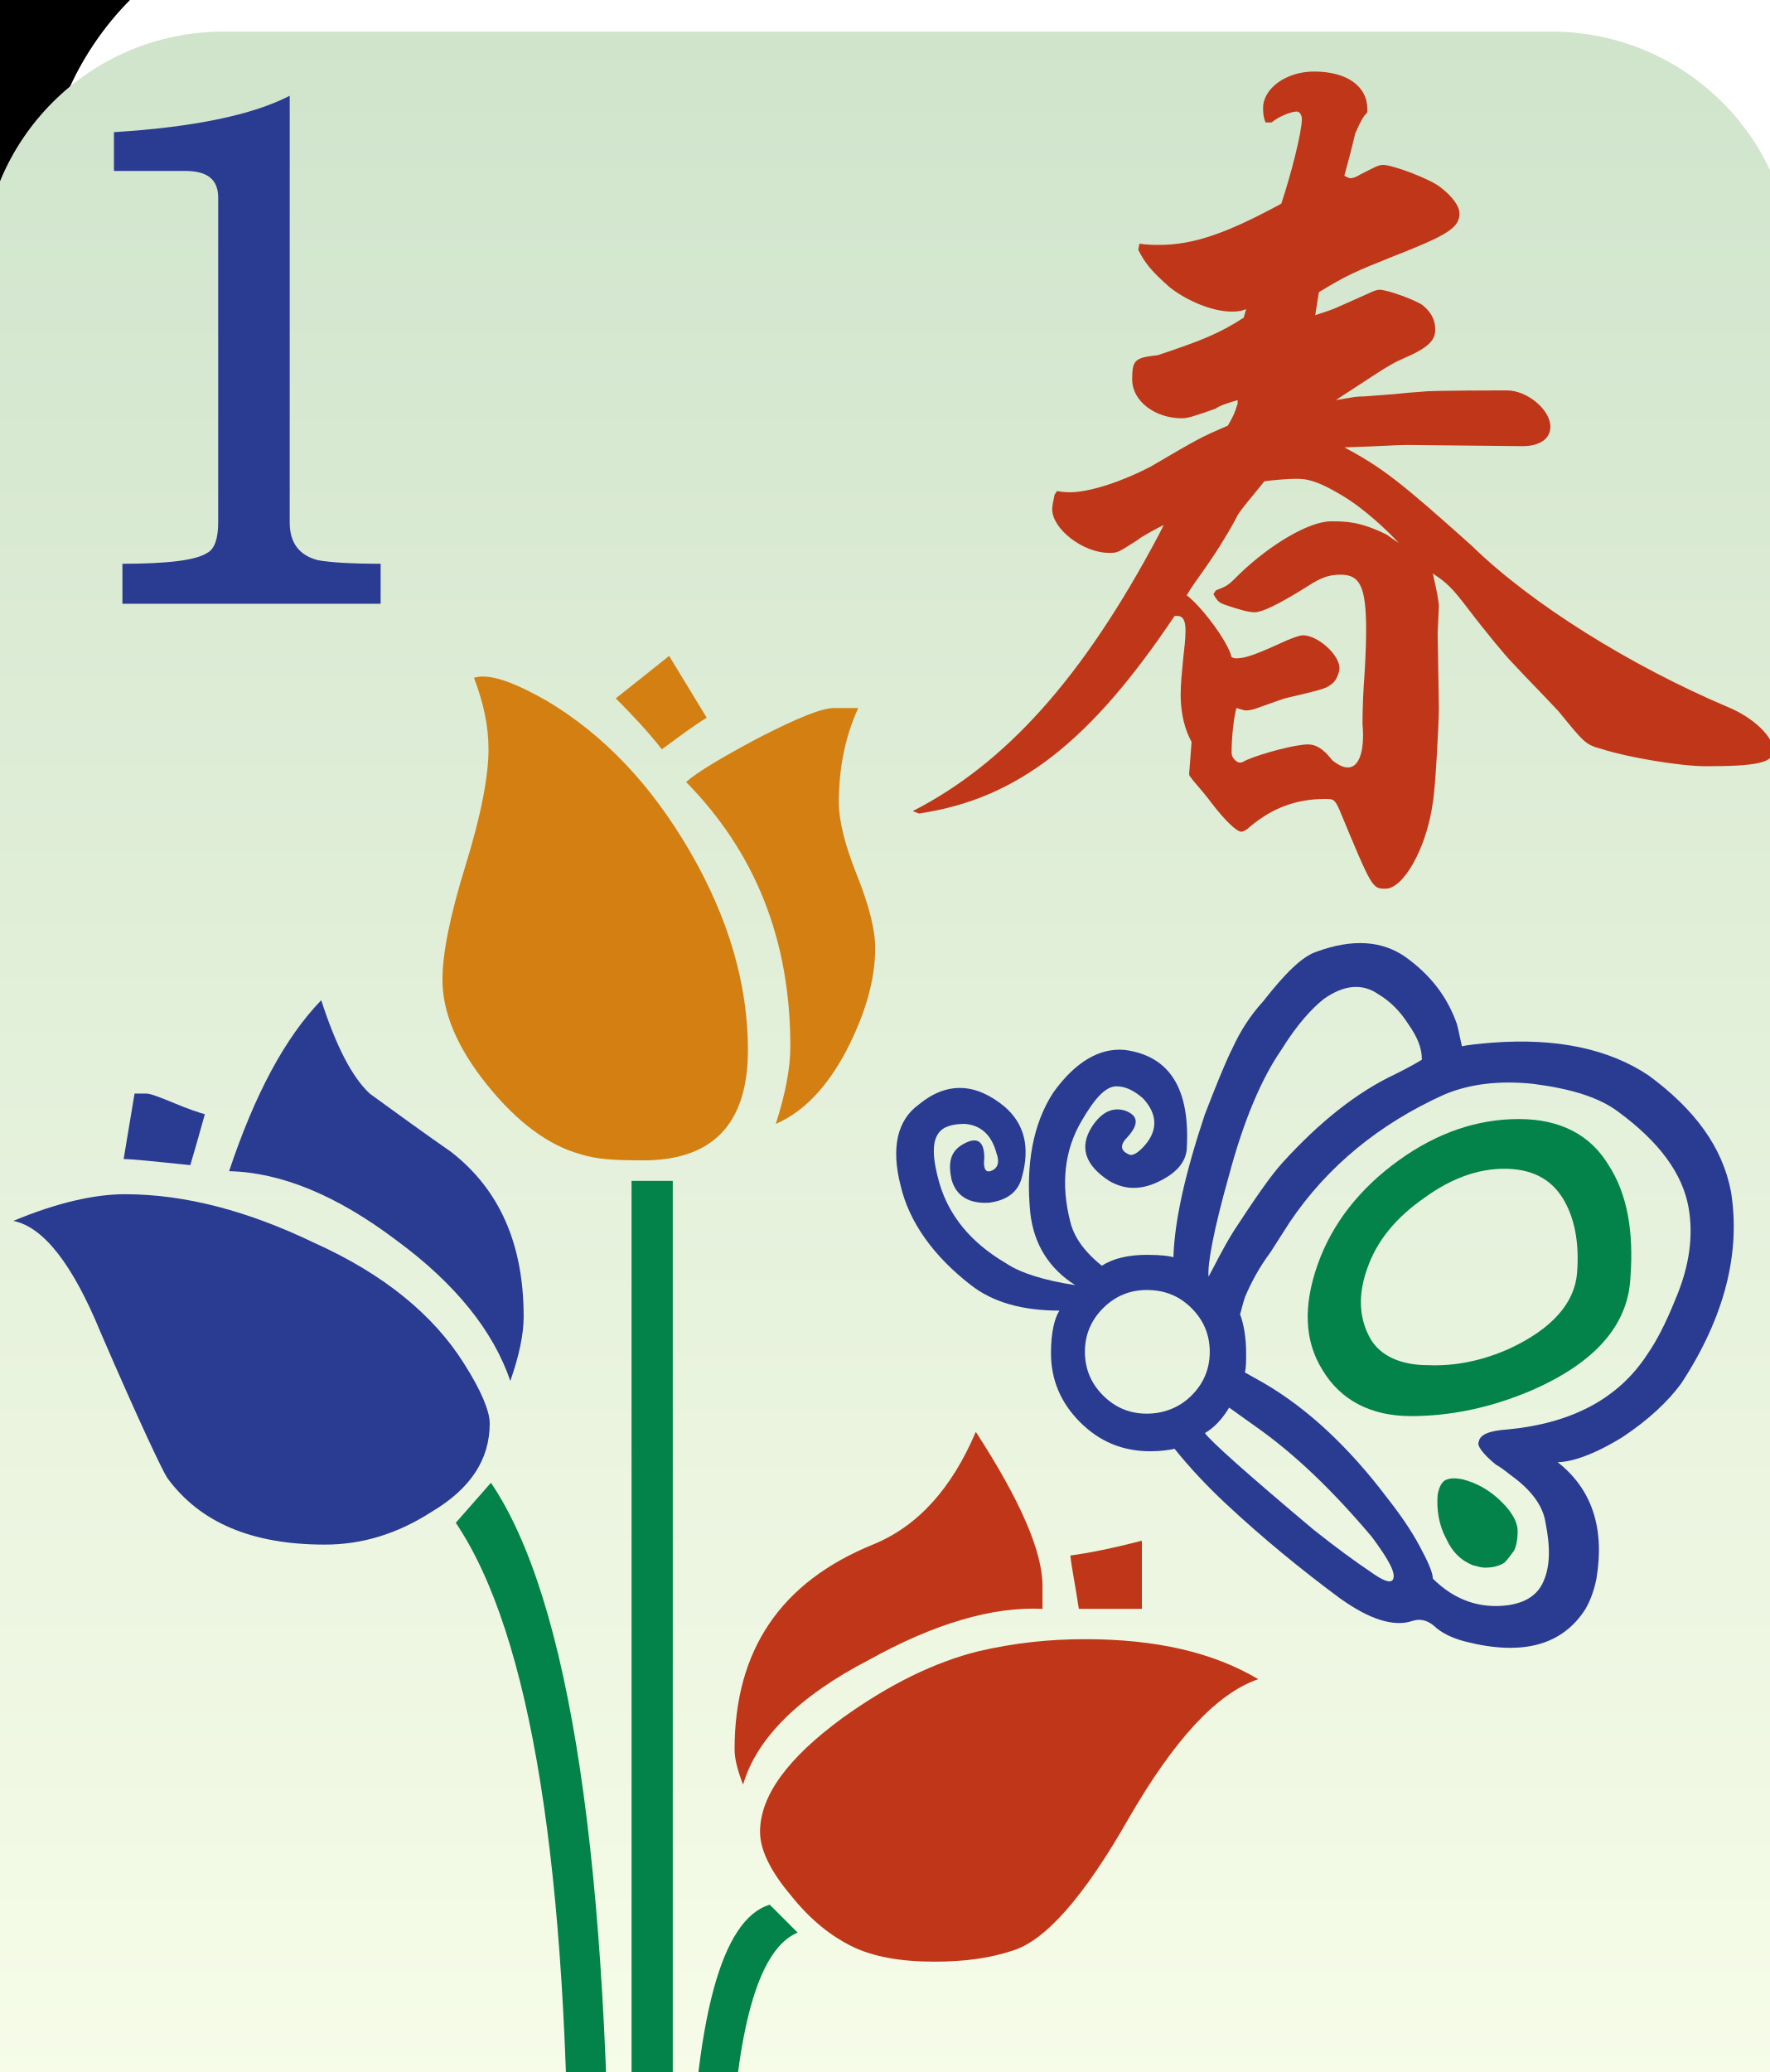
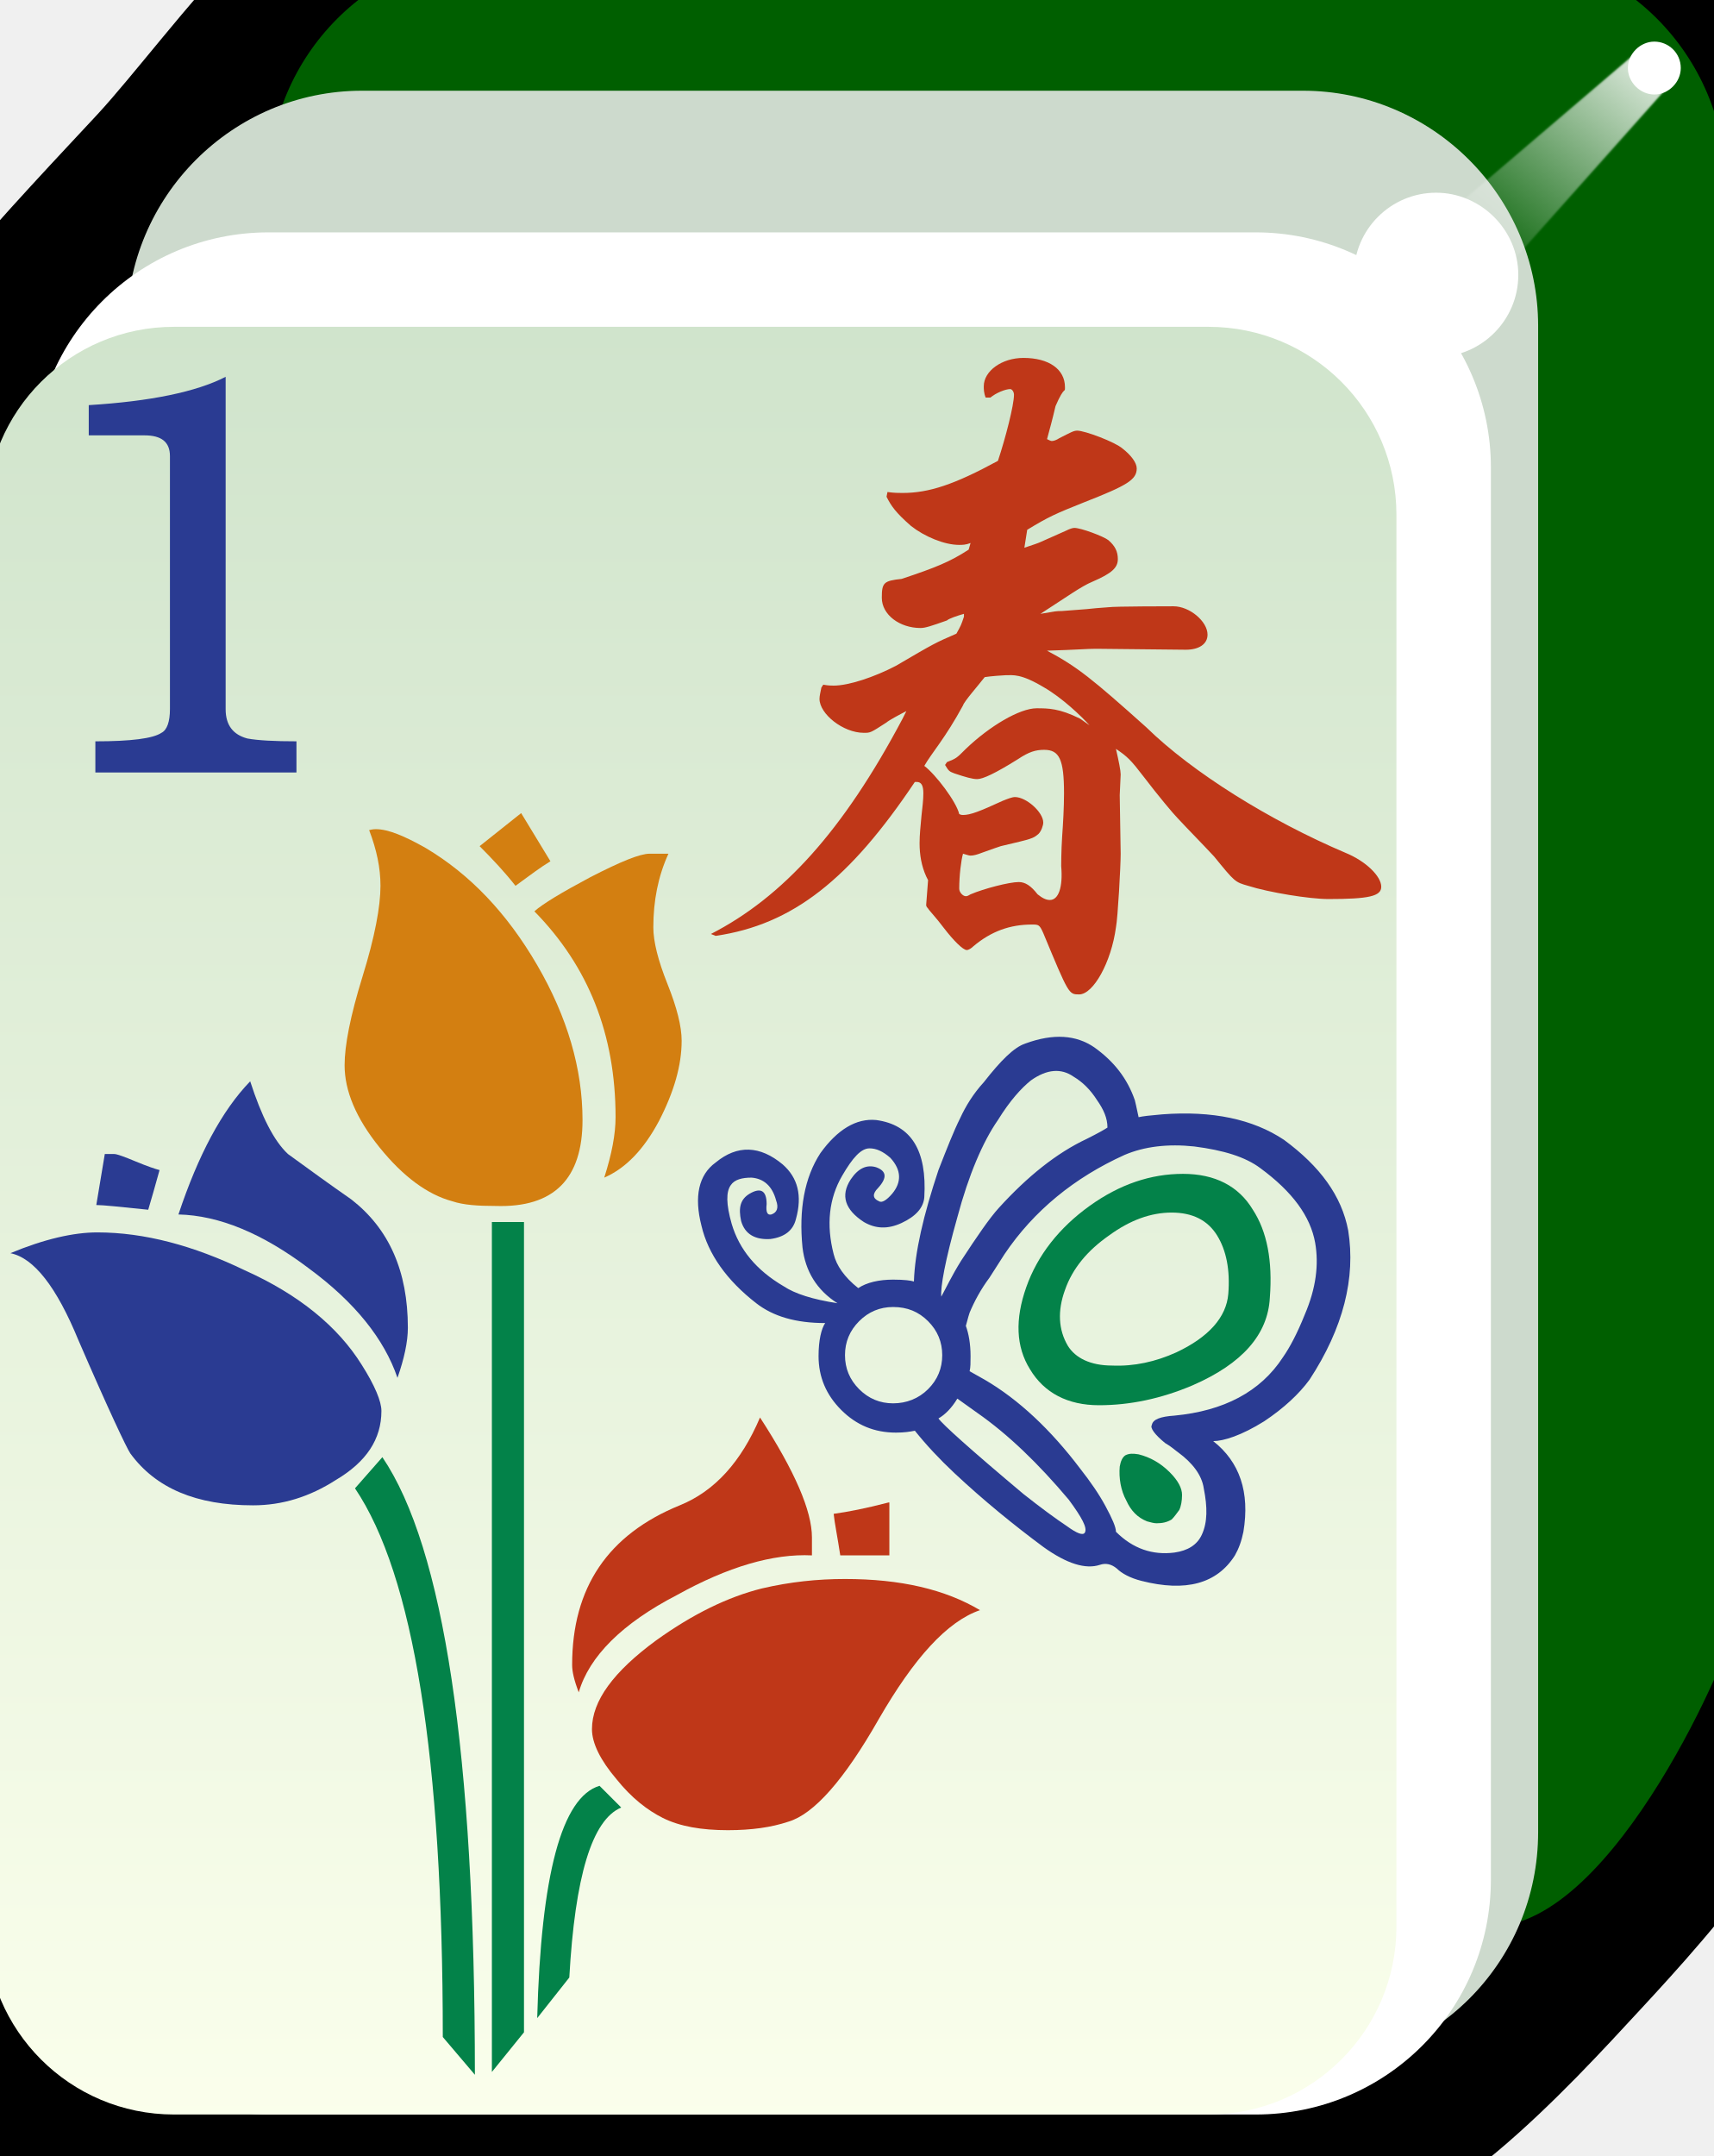
- <svg xmlns="http://www.w3.org/2000/svg" viewBox="-177.2 343.9 146.0 170.9">
+ <svg xmlns="http://www.w3.org/2000/svg" viewBox="-177.2 311.9 181.5 228.3">
  <style type="text/css">
	.st0{enable-background:new    ;}
	.st1{fill:#005F00;}
	.st2{fill:#CDDACD;}
	.st3{fill:#FFFFFF;}
	.st4{fill:url(#rect3008_1_);}
	.st5{filter:url(#filter3970-5);}
	.st6{fill:url(#SVGID_1_);}
	.st7{fill:#2A3B92;}
	.st8{fill:#038249;}
	.st9{fill:#D37F11;}
	.st10{fill:#BF3718;}
</style>
  <switch>
    <g>
      <filter height="1.215" width="1.217" id="filter3970-5" x="-0.109" y="-0.108" color-interpolation-filters="sRGB">
        <feGaussianBlur stdDeviation="0.128" id="feGaussianBlur3972-8" />
      </filter>
      <g id="g4146" transform="translate(39.76832,209.7179)">
		</g>
      <g id="g4630" transform="matrix(1.000594,0,0,1,-1.375807,203.4062)" class="st0">
        <g id="g3062">
          <path id="rect4031" d="M-131.2,90.5l46.1,0.2l68.4-0.2c22.9-0.1,36.1,15.9,36.1,40.4v154.6c0,12.3-14,27.7-21.4,35.7      s-22.1,24.3-33.6,24.3h-113c-22.9,0-41.3-5.6-41.3-30.2l-0.3-162.3c0-6.4,17.3-24.3,24.8-32.4C-158,112.6-142.7,90.4-131.2,90.5      L-131.2,90.5z" />
          <path id="rect3767" class="st1" d="M-122.4,103.2h104.5c13.8,0,24.8,11.1,24.9,24.9l0.9,152.4c0,2-12.6,32-25.8,32h-104.5      c-13.8,0-24.9-11.1-24.9-24.9V128.1C-147.3,114.3-136.2,103.2-122.4,103.2L-122.4,103.2z" />
          <path id="rect3861" class="st2" d="M-137.4,118.1h99.6c13.7,0,24.9,11.2,24.9,24.9v159.5c0,13.8-11.1,24.9-24.9,24.9h-99.6      c-13.7,0-24.9-11.2-24.9-24.9V143.1C-162.3,129.3-151.1,118.1-137.4,118.1z" />
          <path id="rect3765" class="st3" d="M-147.3,133.1h104.5c13.7,0,24.9,11.2,24.9,24.9v149.5c0,13.8-11.1,24.9-24.9,24.9h-104.5      c-13.7,0-24.9-11.2-24.9-24.9V158C-172.2,144.3-161.1,133.1-147.3,133.1z" />
          <linearGradient id="rect3008_1_" gradientUnits="userSpaceOnUse" x1="-324.883" y1="569.587" x2="-324.883" y2="531.068" gradientTransform="matrix(4.9807 0 0 -4.9841 1515.62 2981.961)">
            <stop offset="0" style="stop-color:#D0E4CC" />
            <stop offset="1" style="stop-color:#FBFFEC" />
          </linearGradient>
          <path id="rect3008" class="st4" d="M-157.3,143.1h109.5c11,0,19.9,8.9,19.9,19.9v149.5c0,11-8.9,19.9-19.9,19.9h-109.5      c-11,0-19.9-8.9-19.9-19.9V163C-177.2,152-168.3,143.1-157.3,143.1z" />
          <path id="path3932" class="st3" d="M2.2,115.7c0,1.5-1.3,2.8-2.8,2.8s-2.8-1.3-2.8-2.8s1.3-2.8,2.8-2.8S2.2,114.1,2.2,115.7z" />
          <g id="path3936" class="st5">
            <linearGradient id="SVGID_1_" gradientUnits="userSpaceOnUse" x1="-315.771" y1="590.47" x2="-318.887" y2="587.001" gradientTransform="matrix(7.1013 0 0 -6.6887 2243.616 4061.265)">
              <stop offset="0" style="stop-color:#FFFFFF" />
              <stop offset="1" style="stop-color:#FFFFFF;stop-opacity:0" />
            </linearGradient>
            <polygon class="st6" points="-2.8,114.3 -31.6,138.9 -23.4,144.9 1.8,116.6      " />
          </g>
          <path id="path3882" class="st3" d="M-15,137.6c0,4.8-3.9,8.7-8.7,8.7c-4.8,0-8.7-3.9-8.7-8.7c0,0,0,0,0,0c0-4.8,3.9-8.7,8.7-8.7      C-19,128.9-15,132.8-15,137.6C-15,137.6-15,137.6-15,137.6z" />
        </g>
      </g>
      <g>
        <path class="st7" d="M-43.3,462.4c2.1-1.4,3.7-2.9,4.8-4.4c3.6-5.5,4.9-10.8,4.1-15.8c-0.7-3.7-3-6.8-6.8-9.6     c-3.3-2.2-7.6-3.1-12.9-2.7c-1.2,0.1-2.1,0.2-2.5,0.3c-0.1-0.4-0.2-1-0.4-1.8c-0.8-2.3-2.2-4.1-4.3-5.6c-1.9-1.3-4.3-1.5-7.3-0.4     c-1.2,0.4-2.6,1.8-4.4,4.1c-1.1,1.2-1.9,2.5-2.5,3.8c-0.7,1.4-1.4,3.2-2.3,5.5c-1.6,4.8-2.5,8.7-2.6,11.8c-0.3-0.1-1-0.2-2.2-0.2     c-1.5,0-2.8,0.3-3.7,0.9c-1.5-1.2-2.3-2.4-2.6-3.6c-0.8-3.1-0.5-5.9,0.9-8.3c1.1-1.9,2-2.9,2.9-2.9c0.7,0,1.4,0.3,2.2,1     c1.2,1.3,1.2,2.6,0.2,3.8c-0.6,0.7-1.1,1-1.4,0.8c-0.7-0.3-0.7-0.8-0.1-1.4c1-1.1,0.9-1.8-0.2-2.2c-1-0.3-1.9,0.1-2.7,1.3     c-1.1,1.7-0.6,3.2,1.4,4.5c1.2,0.7,2.5,0.8,4,0.1c1.5-0.7,2.3-1.6,2.4-2.7c0.3-5-1.4-7.7-5.1-8.2c-2.1-0.2-4.1,1-5.9,3.5     c-1.7,2.6-2.3,6-1.9,10c0.3,2.5,1.5,4.5,3.7,5.9c-2.6-0.4-4.5-1-5.7-1.8c-2.9-1.7-4.7-3.9-5.5-6.6c-0.6-2.1-0.6-3.4-0.1-4.1     c0.4-0.6,1.2-0.8,2.2-0.8c1.3,0.1,2.2,0.9,2.6,2.4c0.3,0.8,0.1,1.3-0.5,1.5c-0.4,0.1-0.6-0.2-0.5-1.1c0-1.4-0.6-1.8-1.8-1.1     c-1,0.6-1.2,1.5-0.9,2.9c0.4,1.4,1.5,2,3.1,1.9c1.5-0.2,2.4-0.9,2.7-2.1c0.7-2.5,0.2-4.4-1.4-5.8c-2.4-2-4.8-2.1-7.1-0.2     c-1.8,1.3-2.3,3.6-1.5,6.7c0.7,3,2.7,5.8,5.8,8.2c1.8,1.4,4.2,2.1,7.3,2.1c-0.4,0.6-0.7,1.8-0.7,3.5c0,2.2,0.8,4.1,2.4,5.7     c1.6,1.6,3.5,2.4,5.8,2.4c0.9,0,1.5-0.1,2-0.2c1.2,1.5,2.6,3,4.2,4.5c3.1,2.9,6.3,5.5,9.4,7.8c2.5,1.8,4.5,2.4,6,1.9     c0.6-0.2,1.2-0.1,1.8,0.4c0.5,0.5,1.4,1,2.6,1.3c4.7,1.2,8,0.3,9.9-2.7c0.4-0.7,0.7-1.5,0.9-2.5c0.7-4.2-0.4-7.4-3.2-9.6     C-47.6,464.5-45.7,463.9-43.3,462.4z M-75.8,440.8c1.2-4.5,2.7-8,4.3-10.3c1.3-2.1,2.5-3.4,3.5-4.2c1.7-1.2,3.2-1.3,4.5-0.4     c1,0.6,1.8,1.4,2.5,2.5c0.7,1,1.1,1.9,1.1,2.9c-0.3,0.2-1,0.6-2.2,1.2c-3.2,1.5-6.3,4-9.3,7.3c-1,1.1-2.3,3-4,5.6     c-1,1.6-1.6,2.9-2.1,3.8C-77.6,448.2-77.1,445.4-75.8,440.8z M-82.6,460.5c-1.4,0-2.6-0.5-3.6-1.5c-1-1-1.5-2.2-1.5-3.6     c0-1.4,0.5-2.6,1.5-3.6c1-1,2.2-1.5,3.6-1.5c1.5,0,2.7,0.5,3.7,1.5c1,1,1.5,2.2,1.5,3.6c0,1.4-0.5,2.6-1.5,3.6     C-79.9,460-81.2,460.5-82.6,460.5z M-62.3,474.2c-0.2,0.3-0.8,0.1-1.9-0.7c-1.2-0.8-2.7-1.9-4.6-3.4c-5.6-4.7-8.6-7.4-9-8     c0.7-0.4,1.4-1.1,2-2.1l2.1,1.5c3.3,2.3,6.5,5.4,9.7,9.2C-62.6,472.6-62,473.7-62.3,474.2z M-53.8,464.7c0.7,0.4,1.1,0.8,1.4,1     c1.5,1.1,2.5,2.4,2.7,3.8c0.4,2,0.4,3.6-0.2,4.9c-0.5,1.1-1.5,1.7-2.9,1.9c-2.3,0.3-4.4-0.4-6.2-2.2c0-0.5-0.4-1.4-1.1-2.7     c-0.7-1.3-1.6-2.6-2.7-4c-3.1-4.1-6.5-7.3-10.1-9.4l-1.6-0.9c0.1-0.4,0.1-0.9,0.1-1.6c0-1.3-0.2-2.4-0.5-3.2     c0.1-0.3,0.2-0.8,0.4-1.4c0.5-1.2,1.2-2.5,2.1-3.7l1.6-2.5c3.1-4.6,7.4-8.1,12.7-10.5c2.1-0.9,4.6-1.2,7.4-0.9     c3.1,0.4,5.4,1.1,7,2.3c3.4,2.5,5.3,5.1,5.8,7.9c0.4,2.3,0.1,4.8-1.1,7.6c-0.8,2-1.6,3.5-2.3,4.5c-2.4,3.7-6.3,5.7-11.5,6.2     c-1.5,0.1-2.3,0.4-2.4,1C-55.4,463.1-54.9,463.8-53.8,464.7z" />
        <polygon class="st8" points="-125.1,531.3 -121.7,527.1 -121.7,441.3 -125.1,441.3    " />
        <path class="st9" d="M-115.5,430.5c0-5.4-1.6-10.9-4.8-16.4c-3.2-5.5-7.1-9.6-11.8-12.4c-2.3-1.3-4-2-5.3-2c-0.1,0-0.3,0-0.7,0.1     c0.8,2.1,1.2,4,1.2,5.9c0,2.2-0.6,5.4-1.9,9.6c-1.3,4.2-1.9,7.3-1.9,9.4c0,2.7,1.2,5.6,3.7,8.7c2.5,3.1,5.1,5,7.7,5.7     c1.2,0.4,2.7,0.5,4.6,0.5C-118.5,439.8-115.5,436.7-115.5,430.5z" />
        <path class="st8" d="M-58,466c-0.3,0.2-0.5,0.6-0.6,1.2c-0.1,1.2,0.1,2.5,0.7,3.6c0.5,1.1,1.2,1.8,2.2,2.2c0.4,0.1,0.7,0.2,1,0.2     c0.6,0,1.1-0.1,1.6-0.4c0.3-0.3,0.5-0.6,0.8-1c0.2-0.4,0.3-1,0.3-1.6c0-0.7-0.4-1.5-1.3-2.4c-1-1-2.1-1.6-3.3-1.9     C-57.2,465.8-57.6,465.8-58,466z" />
        <path class="st8" d="M-42.7,449.3c0.3-3.9-0.3-7-1.8-9.3c-1.5-2.5-4-3.8-7.4-3.8c-3.4,0-6.7,1.1-9.9,3.4     c-3.2,2.3-5.5,5.2-6.7,8.6c-1.2,3.4-1.1,6.3,0.4,8.7c1.5,2.5,4,3.8,7.3,3.8c3.3,0,6.6-0.7,9.9-2.1     C-45.6,456.3-42.9,453.2-42.7,449.3z M-59.4,456.5c-2.3,0-3.9-0.8-4.7-2.1c-1-1.7-1.1-3.7-0.3-5.9c0.8-2.3,2.4-4.2,4.7-5.8     c2.2-1.6,4.4-2.4,6.6-2.4c2.2,0,3.8,0.8,4.8,2.4c1,1.6,1.4,3.7,1.2,6.2c-0.2,2.5-2.1,4.6-5.5,6.2     C-54.8,456.1-57.1,456.6-59.4,456.5z" />
        <path class="st9" d="M-108.4,402.3c-1,0-3,0.8-6.3,2.5c-3,1.6-5,2.8-5.9,3.6c5.7,5.8,8.6,13,8.6,21.8c0,1.8-0.4,3.9-1.2,6.4     c2.3-1,4.2-3,5.8-6c1.6-3.1,2.4-5.9,2.4-8.5c0-1.5-0.5-3.5-1.5-6c-1-2.5-1.5-4.5-1.5-6c0-2.8,0.5-5.4,1.6-7.8H-108.4z" />
        <path class="st10" d="M-107,504.4c1.8,0.9,4.1,1.3,6.9,1.3c2.5,0,4.6-0.3,6.4-0.9c2.7-0.8,5.9-4.4,9.6-10.9     c3.7-6.4,7.2-10.3,10.7-11.5c-3.7-2.2-8.4-3.3-14.3-3.3c-2.9,0-5.8,0.3-8.8,1c-3.6,0.9-7.3,2.7-11.2,5.5     c-4.5,3.3-6.8,6.4-6.8,9.4c0,1.5,0.9,3.3,2.6,5.3C-110.3,502.3-108.6,503.6-107,504.4z" />
        <path class="st8" d="M-111.4,503.3l-2.3-2.3c-4,1.2-6.2,9.4-6.6,24.6l3.4-4.3C-116.3,510.6-114.5,504.6-111.4,503.3z" />
        <path class="st9" d="M-126.4,401.5c1.4,1.4,2.7,2.8,3.8,4.2c1.5-1.1,2.7-2,3.7-2.6l-3.1-5.1C-123,398.8-124.5,400-126.4,401.5z" />
        <path class="st10" d="M-83.1,471c-2.3,0.6-4.3,1-5.8,1.2c0.1,1,0.4,2.4,0.7,4.4h5.2V471z" />
        <path class="st8" d="M-126.9,531.6c0-34-3.3-55.8-9.8-65.4l-2.9,3.3c6.2,9.2,9.3,28.5,9.3,58.1L-126.9,531.6z" />
        <path class="st7" d="M-135.1,457.8c0.7-2,1.1-3.8,1.1-5.3c0-6-2-10.5-6-13.6c-2.3-1.6-4.5-3.2-6.7-4.8c-1.5-1.4-2.8-4-4-7.7     c-3,3.1-5.5,7.8-7.6,14.1c4.3,0.1,8.9,2,13.8,5.7C-139.6,449.8-136.5,453.7-135.1,457.8z" />
        <path class="st10" d="M-116.6,488.2c0,0.7,0.2,1.6,0.7,2.9c1.1-3.8,4.6-7.3,10.4-10.3c5.4-3,10.2-4.4,14.3-4.2v-1.9     c0-2.8-1.8-7-5.5-12.7c-2,4.7-4.8,7.8-8.5,9.3C-112.8,474.4-116.6,480-116.6,488.2z" />
        <path class="st7" d="M-160.3,435.8c-0.4-0.1-1.3-0.4-2.5-0.9c-1.2-0.5-2-0.8-2.3-0.8h-1c-0.2,1.2-0.5,3-0.9,5.4     c0.7,0,2.6,0.2,5.5,0.5C-161.2,439-160.8,437.6-160.3,435.8z" />
        <path class="st7" d="M-168.9,453.8c3.2,7.4,5.1,11.4,5.5,12c2.7,3.7,7,5.5,13,5.5c3.1,0,6-0.9,8.8-2.7c3.2-1.9,4.8-4.3,4.8-7.3     c0-1-0.7-2.7-2.1-4.9c-2.5-4-6.6-7.4-12.4-10c-5.4-2.6-10.6-4-15.6-4c-2.5,0-5.6,0.7-9.2,2.2     C-173.6,445.1-171.2,448.2-168.9,453.8z" />
      </g>
      <path class="st7" d="M-145.7,390.4c-2.5,0-4.2-0.1-5.3-0.3c-1.5-0.4-2.3-1.4-2.3-3.1v-35.2c-3.1,1.6-8,2.6-14.5,3v3.2h5.9    c1.8,0,2.7,0.7,2.7,2.2V387c0,1.3-0.3,2.2-0.9,2.5c-0.9,0.6-3.2,0.9-7,0.9v3.3h21.3V390.4z" />
      <g>
        <path class="st10" d="M-101.9,410.8c7.6-3.9,14-10.9,20.3-22.8l0.4-0.8c-0.6,0.3-1.9,1-2.1,1.2c-1.7,1.1-1.7,1.1-2.4,1.1     c-2.2,0-4.7-2-4.7-3.6c0-0.3,0.1-0.7,0.2-1.2l0.2-0.3c0.5,0.1,0.9,0.1,1.1,0.1c1.6,0,4.3-0.9,6.6-2.1c4.1-2.4,4.1-2.4,6.4-3.4     c0.5-0.9,0.5-0.9,0.8-1.8v-0.3c-0.7,0.2-1.6,0.5-1.8,0.7c-1.7,0.6-2.3,0.8-2.8,0.8c-2.2,0-4.1-1.4-4.1-3.2c0-1.6,0.2-1.8,2.1-2     c3.6-1.2,5.1-1.8,7.1-3.1l0.2-0.7c-0.5,0.2-0.9,0.2-1.2,0.2c-1.6,0-3.7-0.9-5.1-2c-1.6-1.4-2.1-2.1-2.6-3.1l0.1-0.5     c0.7,0.1,1.2,0.1,1.6,0.1c2.8,0,5.5-0.9,10.1-3.4c0.8-2.4,1.7-5.9,1.7-7c0-0.3-0.2-0.6-0.4-0.6c-0.5,0-1.5,0.4-2.1,0.9h-0.5     c-0.2-0.5-0.2-0.9-0.2-1.2c0-1.6,1.9-3,4.2-3c2.7,0,4.4,1.2,4.4,3.1c0,0.7,0-0.3-1,2c-0.4,1.7-0.5,2-0.9,3.5     c0.2,0.1,0.4,0.2,0.5,0.2c0.2,0,0.5-0.1,0.8-0.3c1.2-0.6,1.5-0.8,1.9-0.8c0.8,0,4,1.2,4.8,1.9c0.9,0.7,1.5,1.5,1.5,2.1     c0,1.2-1,1.8-5.6,3.6c-3,1.2-3.7,1.5-6,2.9l-0.3,1.9c0.9-0.3,1.5-0.5,1.7-0.6l2.7-1.2c0.4-0.2,0.7-0.3,0.9-0.3     c0.7,0,3.1,0.9,3.6,1.3c0.7,0.6,1,1.2,1,2c0,0.9-0.6,1.5-2.7,2.4c-1.2,0.5-2.7,1.6-5.5,3.4l1.2-0.2c0.5-0.1,0.9-0.1,1.1-0.1     l2.6-0.2l1-0.1l1.3-0.1c0.6-0.1,6.8-0.1,6.9-0.1c1.7,0,3.6,1.6,3.6,3c0,1-0.9,1.6-2.3,1.6l-9.5-0.1c-1,0-1.9,0.1-5.2,0.2     c3.2,1.7,4.8,3,10.5,8.1c4.9,4.8,13.1,9.9,21.1,13.3c2.2,0.9,3.8,2.5,3.8,3.6c0,1-1.3,1.3-5.6,1.3c-2,0-6.3-0.7-8.5-1.4     c-1.4-0.4-1.4-0.4-3.6-3.1c-1.3-1.4-2.6-2.7-3.9-4.1c-0.4-0.4-2-2.3-3.6-4.4c-1.3-1.7-1.7-2.1-2.9-2.9c0.3,1.3,0.5,2.3,0.5,2.7     l-0.1,2.2l0.1,6.2c0,1.3-0.3,6.8-0.5,7.8c-0.5,3.7-2.4,7.1-3.9,7.1c-1.1,0-1.1,0-3.8-6.5c-0.4-0.9-0.5-0.9-1.2-0.9     c-2.3,0-4.3,0.7-6.2,2.3c-0.2,0.2-0.5,0.4-0.7,0.4c-0.4,0-1.4-1-2.4-2.3c-0.9-1.2-1.6-1.9-1.7-2.1c-0.2-0.2-0.2-0.3-0.2-0.4     l0.2-2.6c0,0-0.1-0.2-0.2-0.4c-0.5-1.1-0.7-2.3-0.7-3.5c0-0.9,0.1-1.8,0.2-2.9c0.1-0.9,0.2-1.7,0.2-2.4c0-0.8-0.2-1.2-0.7-1.2     h-0.2c-6.9,10.3-12.9,15.1-21.1,16.3L-101.9,410.8z M-61.8,388.7c-0.9-1-2.9-2.9-4.8-4c-2.5-1.5-3.3-1.3-4.1-1.3     c-0.2,0-1.6,0.1-2.2,0.2c-0.7,0.9-2.2,2.6-2.3,3c-1.9,3.5-3.3,5-4.1,6.4c1.2,0.9,3.4,3.8,3.7,5.1c0.2,0.1,0.3,0.1,0.4,0.1     c0.8,0,1.8-0.4,4.2-1.5c0.5-0.2,1-0.4,1.3-0.4c1.2,0,3,1.6,3,2.7c0,0.3-0.2,0.9-0.5,1.2c-0.6,0.5-0.6,0.5-4,1.3     c-0.3,0.1-0.9,0.3-2,0.7c-0.5,0.2-0.9,0.3-1.2,0.3c-0.2,0-0.4-0.1-0.8-0.2c-0.2,0.7-0.4,2.3-0.4,3.7c0,0.4,0.4,0.8,0.7,0.8     c0.2,0,0.3-0.1,0.5-0.2c1.4-0.6,4.1-1.3,5.1-1.3c0.7,0,1.3,0.4,2,1.3c0.5,0.4,0.9,0.6,1.3,0.6c0.9,0,1.4-1.3,1.2-3.6     c0,0,0-1.6,0.1-3.1c0.1-1.4,0.2-3.1,0.2-4.6c0-3.6-0.5-4.6-2.1-4.6c-0.9,0-1.6,0.2-2.8,1c-2.4,1.5-3.7,2.1-4.3,2.1     c-0.5,0-1.2-0.2-2.4-0.6c-0.5-0.2-0.6-0.2-1-0.9l0.2-0.3c1-0.4,1-0.4,2-1.4c2.5-2.4,5.7-4.3,7.5-4.3c1.2,0,2.4,0,4.6,1.1     L-61.8,388.7z" />
      </g>
    </g>
  </switch>
</svg>
